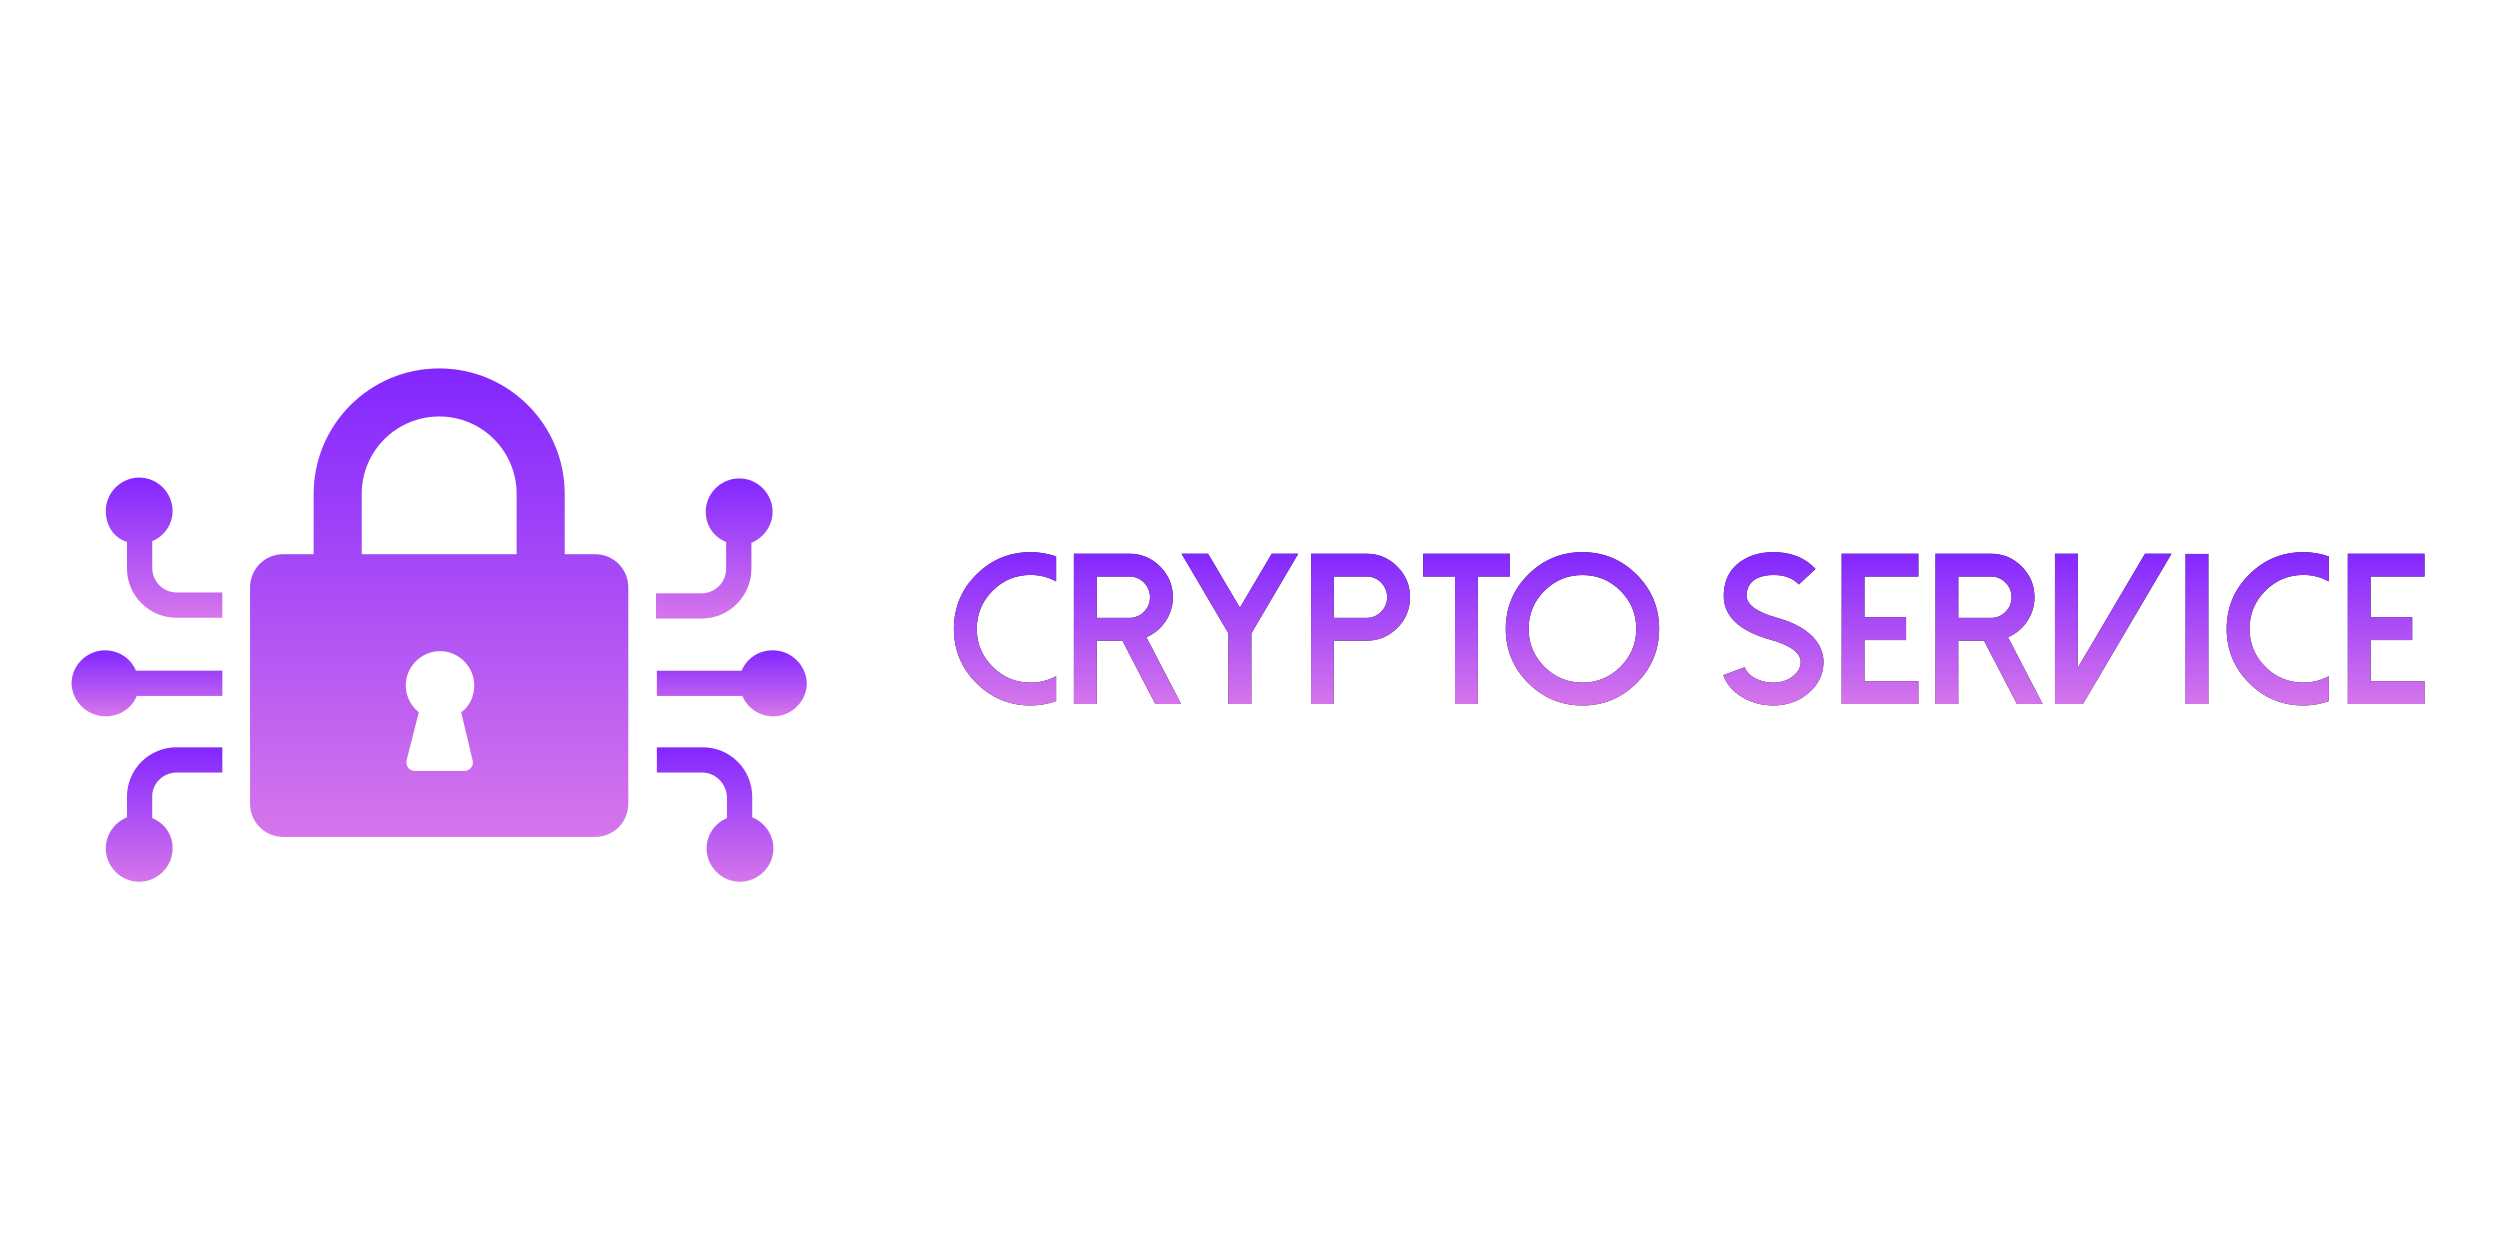
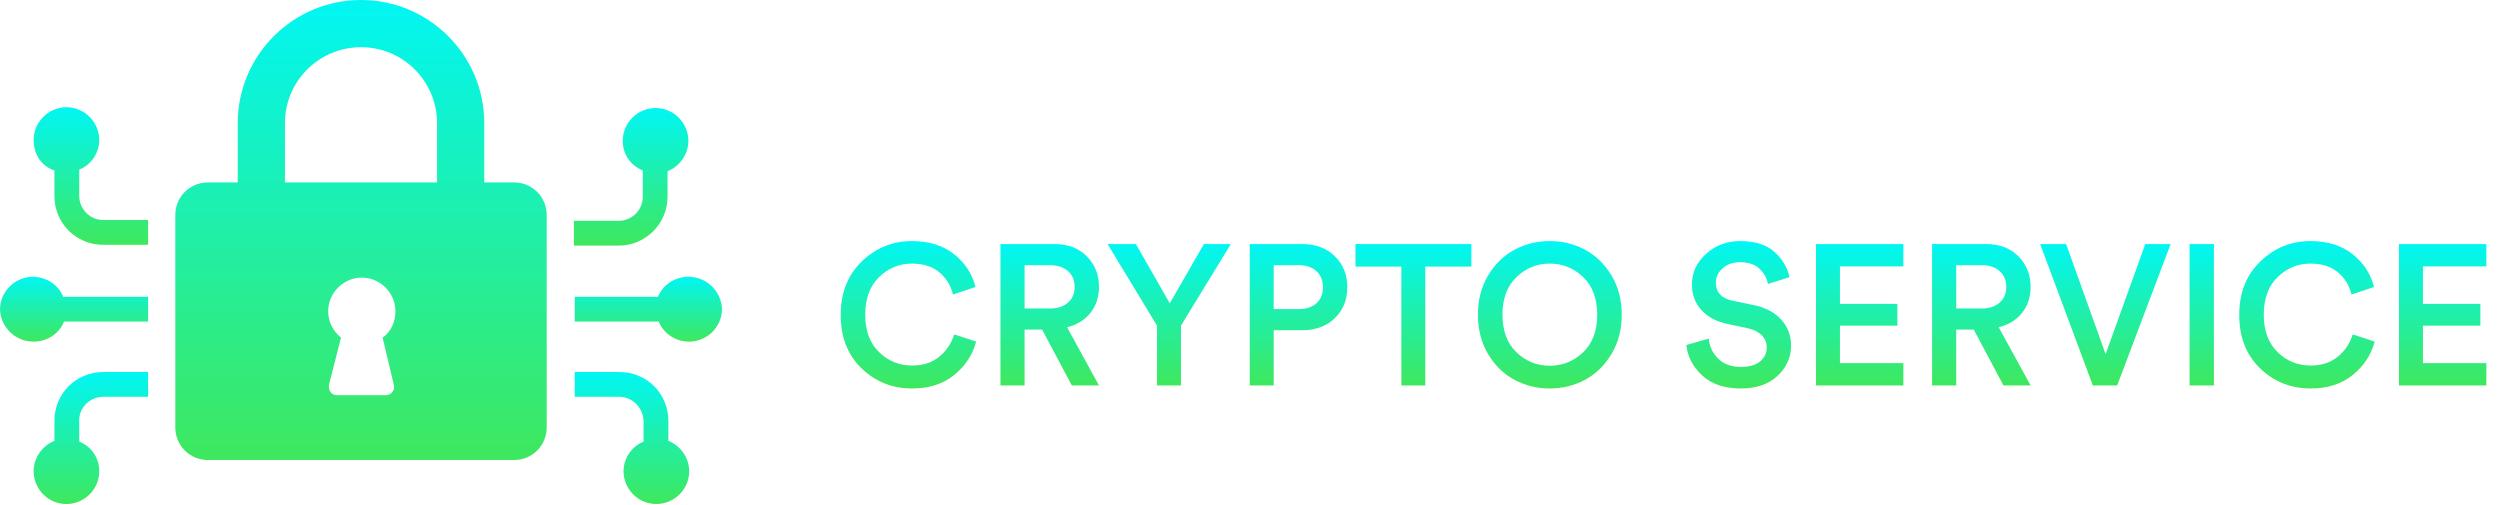
- <svg xmlns="http://www.w3.org/2000/svg" width="400" height="200">
+ <svg xmlns="http://www.w3.org/2000/svg" width="992px" height="200px" viewBox="0 0 992 200" version="1.1">
  <defs>
-     <linearGradient x1="50%" y1="100%" x2="50%" y2="0%" id="a">
-       <stop stop-color="#D676EB" offset="0%" />
-       <stop stop-color="#8227FF" offset="100%" />
+     <linearGradient x1="50%" y1="0%" x2="50%" y2="100%" id="linearGradient-1">
+       <stop stop-color="#01F6F4" offset="0%" />
+       <stop stop-color="#3EE85D" offset="100%" />
    </linearGradient>
-     <linearGradient x1="50%" y1="100%" x2="50%" y2="0%" id="b">
-       <stop stop-color="#D676EB" offset="0%" />
-       <stop stop-color="#8227FF" offset="100%" />
+     <linearGradient x1="50%" y1="0%" x2="50%" y2="100%" id="linearGradient-2">
+       <stop stop-color="#01F6F4" offset="0%" />
+       <stop stop-color="#3EE85D" offset="100%" />
    </linearGradient>
-     <linearGradient x1="50%" y1="100%" x2="50%" y2="0%" id="c">
-       <stop stop-color="#D676EB" offset="0%" />
-       <stop stop-color="#8227FF" offset="100%" />
+     <linearGradient x1="50%" y1="0%" x2="50%" y2="100%" id="linearGradient-3">
+       <stop stop-color="#01F6F4" offset="0%" />
+       <stop stop-color="#3EE85D" offset="100%" />
    </linearGradient>
-     <linearGradient x1="50%" y1="100%" x2="50%" y2="0%" id="d">
-       <stop stop-color="#D676EB" offset="0%" />
-       <stop stop-color="#8227FF" offset="100%" />
+     <linearGradient x1="50%" y1="0%" x2="50%" y2="100%" id="linearGradient-4">
+       <stop stop-color="#01F6F4" offset="0%" />
+       <stop stop-color="#3EE85D" offset="100%" />
    </linearGradient>
-     <linearGradient x1="50%" y1="100%" x2="50%" y2="0%" id="e">
-       <stop stop-color="#D676EB" offset="0%" />
-       <stop stop-color="#8227FF" offset="100%" />
+     <linearGradient x1="50%" y1="0%" x2="50%" y2="100%" id="linearGradient-5">
+       <stop stop-color="#01F6F4" offset="0%" />
+       <stop stop-color="#3EE85D" offset="100%" />
    </linearGradient>
-     <linearGradient x1="50%" y1="100%" x2="50%" y2="0%" id="f">
-       <stop stop-color="#D676EB" offset="0%" />
-       <stop stop-color="#8227FF" offset="100%" />
+     <linearGradient x1="50%" y1="0%" x2="50%" y2="100%" id="linearGradient-6">
+       <stop stop-color="#01F6F4" offset="0%" />
+       <stop stop-color="#3EE85D" offset="100%" />
    </linearGradient>
-     <linearGradient x1="50%" y1="100%" x2="50%" y2="0%" id="g">
-       <stop stop-color="#D676EB" offset="0%" />
-       <stop stop-color="#8227FF" offset="100%" />
+     <linearGradient x1="50%" y1="0%" x2="50%" y2="100%" id="linearGradient-7">
+       <stop stop-color="#01F6F4" offset="0%" />
+       <stop stop-color="#3EE85D" offset="100%" />
    </linearGradient>
-     <linearGradient x1="50%" y1="100%" x2="50%" y2="0%" id="h">
-       <stop stop-color="#D676EB" offset="0%" />
-       <stop stop-color="#8227FF" offset="100%" />
+     <linearGradient x1="50%" y1="0%" x2="50%" y2="100%" id="linearGradient-8">
+       <stop stop-color="#01F6F4" offset="0%" />
+       <stop stop-color="#3EE85D" offset="100%" />
+     </linearGradient>
+     <linearGradient x1="50%" y1="0%" x2="50%" y2="100%" id="linearGradient-9">
+       <stop stop-color="#01F6F4" offset="0%" />
+       <stop stop-color="#3EE85D" offset="100%" />
+     </linearGradient>
+     <linearGradient x1="50%" y1="0%" x2="50%" y2="100%" id="linearGradient-10">
+       <stop stop-color="#01F6F4" offset="0%" />
+       <stop stop-color="#3EE85D" offset="100%" />
+     </linearGradient>
+     <linearGradient x1="50%" y1="0%" x2="50%" y2="100%" id="linearGradient-11">
+       <stop stop-color="#01F6F4" offset="0%" />
+       <stop stop-color="#3EE85D" offset="100%" />
+     </linearGradient>
+     <linearGradient x1="50%" y1="0%" x2="50%" y2="100%" id="linearGradient-12">
+       <stop stop-color="#01F6F4" offset="0%" />
+       <stop stop-color="#3EE85D" offset="100%" />
+     </linearGradient>
+     <linearGradient x1="50%" y1="0%" x2="50%" y2="100%" id="linearGradient-13">
+       <stop stop-color="#01F6F4" offset="0%" />
+       <stop stop-color="#3EE85D" offset="100%" />
+     </linearGradient>
+     <linearGradient x1="50%" y1="0%" x2="50%" y2="100%" id="linearGradient-14">
+       <stop stop-color="#01F6F4" offset="0%" />
+       <stop stop-color="#3EE85D" offset="100%" />
+     </linearGradient>
+     <linearGradient x1="50%" y1="0%" x2="50%" y2="100%" id="linearGradient-15">
+       <stop stop-color="#01F6F4" offset="0%" />
+       <stop stop-color="#3EE85D" offset="100%" />
    </linearGradient>
  </defs>
-   <g fill="none" fill-rule="evenodd">
-     <path d="M0 0L400 0 400 200 0 200z" />
-     <g transform="translate(11.445 58.946)" fill-rule="nonzero">
-       <path d="M8.87 27.769v4.171a7.903 7.903 0 0 0 7.955 7.953h7.305V35.85h-7.305c-2.217 0-3.912-1.825-3.912-3.911v-4.303a5.247 5.247 0 0 0 3.26-4.822c0-2.869-2.35-5.345-5.348-5.345-2.87 0-5.347 2.346-5.347 5.344 0 2.347 1.303 4.302 3.39 4.953" fill="url(#a)" />
-       <path d="M16.825 64.662h7.305v-4.04h-7.305a7.903 7.903 0 0 0-7.956 7.95v3.26c-1.958.783-3.391 2.738-3.391 4.954 0 2.868 2.347 5.345 5.347 5.345 2.869 0 5.348-2.346 5.348-5.345 0-2.216-1.305-4.041-3.262-4.823v-3.26c-.13-2.216 1.697-4.04 3.913-4.04" fill="url(#b)" />
-       <path d="M5.479 55.666c2.216 0 4.172-1.303 4.956-3.258H24.13v-4.042H10.305c-.784-1.955-2.74-3.258-4.957-3.258-2.87 0-5.348 2.346-5.348 5.345a5.463 5.463 0 0 0 5.479 5.215" fill="url(#c)" />
-       <path d="M108.78 32.07V27.9c1.956-.782 3.391-2.737 3.391-4.954 0-2.869-2.347-5.345-5.347-5.345-2.87 0-5.349 2.347-5.349 5.345 0 2.216 1.305 4.041 3.261 4.823v4.302c0 2.217-1.825 3.912-3.912 3.912h-7.305v4.04h7.305c4.433 0 7.956-3.65 7.956-7.952" fill="url(#d)" />
-       <path d="M104.866 68.704v3.259a5.247 5.247 0 0 0-3.26 4.823c0 2.868 2.348 5.345 5.348 5.345 2.87 0 5.347-2.346 5.347-5.345 0-2.216-1.435-4.171-3.391-4.954v-3.26a7.903 7.903 0 0 0-7.956-7.95H93.65v4.04h7.304c2.087 0 3.912 1.825 3.912 4.042" fill="url(#e)" />
-       <path d="M112.171 45.107c-2.217 0-4.175 1.304-4.956 3.26H93.65v4.04h13.695c.782 1.956 2.739 3.26 4.956 3.26 2.87 0 5.348-2.347 5.348-5.346a5.463 5.463 0 0 0-5.478-5.214" fill="url(#f)" />
-       <path d="M33.913 74.961h49.825c3 0 5.347-2.346 5.347-5.345V35.07c0-2.999-2.349-5.345-5.347-5.345H78.91v-9.648c0-11.08-9-20.076-20.087-20.076S38.739 8.995 38.739 20.076v9.648h-4.826c-3 0-5.348 2.346-5.348 5.345v34.547c0 2.999 2.348 5.345 5.348 5.345zm30.26-12.255c.26.783-.392 1.695-1.306 1.695h-7.954c-.913 0-1.435-.782-1.304-1.695l1.956-7.691a5.501 5.501 0 0 1-2.087-4.303c0-2.997 2.478-5.475 5.478-5.475 3 0 5.479 2.478 5.479 5.475 0 1.825-.784 3.39-2.088 4.303l1.825 7.691zm-17.74-42.63c0-6.909 5.61-12.385 12.392-12.385 6.912 0 12.39 5.606 12.39 12.385v9.648H46.434v-9.648z" fill="url(#g)" />
-       <path d="M147.365 47.748c-1.68-1.68-2.521-3.71-2.521-6.083 0-2.375.84-4.402 2.521-6.084 1.683-1.691 3.71-2.537 6.086-2.537 1.458 0 2.819.347 4.085 1.042v-4a12.364 12.364 0 0 0-4.085-.687c-3.383 0-6.276 1.197-8.675 3.595-2.399 2.397-3.597 5.287-3.597 8.671 0 3.383 1.2 6.273 3.597 8.67 2.399 2.398 5.29 3.596 8.675 3.596 1.4 0 2.763-.236 4.085-.706v-3.983a8.469 8.469 0 0 1-4.085 1.026c-2.375 0-4.405-.84-6.086-2.52zm16.661-7.832v-6.62h5.229c.907 0 1.686.325 2.336.975.639.65.959 1.434.959 2.353 0 .907-.32 1.68-.959 2.319a3.188 3.188 0 0 1-2.337.974h-5.228zm7.951 3.093a6.872 6.872 0 0 0 3.043-2.52 6.702 6.702 0 0 0 1.194-3.865c0-1.928-.684-3.569-2.05-4.925-1.356-1.365-2.993-2.05-4.91-2.05h-8.876v24.046h3.647V43.564h4.119l5.262 10.131h4.119l-5.548-10.688v.002zm20.058-13.359l-5.094 8.638-5.095-8.638h-4.236l7.497 12.738v11.31h3.666v-11.31l7.498-12.738h-4.237.001zm9.935 10.266h5.229c.907 0 1.687-.325 2.337-.975.638-.637.958-1.41.958-2.317 0-.919-.32-1.704-.959-2.353a3.187 3.187 0 0 0-2.336-.975h-5.229v6.62zm0 13.78h-3.649V29.65h8.878c1.917 0 3.553.684 4.91 2.05 1.366 1.356 2.05 2.997 2.05 4.924 0 1.915-.684 3.55-2.05 4.906-1.357 1.356-2.993 2.034-4.91 2.034h-5.228v10.132h-.001zm14.29-24.046v3.646h5.094v20.4h3.665v-20.4h5.094V29.65H216.26zm19.4 5.931c-1.68 1.68-2.521 3.709-2.521 6.083 0 2.375.841 4.402 2.522 6.084 1.681 1.68 3.71 2.52 6.085 2.52 2.376 0 4.405-.84 6.088-2.52 1.68-1.682 2.521-3.71 2.521-6.084 0-2.375-.841-4.403-2.522-6.083-1.682-1.68-3.71-2.52-6.087-2.52-2.375 0-4.404.84-6.085 2.52h-.001zm-2.588 14.754c-2.4-2.398-3.598-5.288-3.598-8.67 0-3.384 1.2-6.274 3.597-8.671 2.4-2.396 5.292-3.595 8.675-3.595 3.385 0 6.276 1.197 8.675 3.595 2.399 2.397 3.598 5.287 3.598 8.671 0 3.383-1.199 6.273-3.598 8.67-2.398 2.398-5.29 3.596-8.675 3.596-3.383 0-6.275-1.2-8.675-3.596h.001zm38.718 3.579a9.4 9.4 0 0 1-4.405-1.276c-1.525-.886-2.561-2.073-3.11-3.563l3.429-1.26c.281.739.857 1.338 1.731 1.797a6.19 6.19 0 0 0 2.522.655c1.402.057 2.562-.285 3.48-1.025.774-.627 1.183-1.343 1.228-2.15.067-1.535-1.541-2.762-4.825-3.68-5.145-1.444-7.637-3.893-7.481-7.343.1-2.42 1.137-4.229 3.11-5.428 1.502-.918 3.306-1.327 5.413-1.226 2.555.113 4.607 1.003 6.153 2.671l-2.673 2.488c-.875-.941-2.09-1.445-3.648-1.513-1.098-.045-2.034.095-2.808.42-1.21.515-1.844 1.434-1.9 2.756-.066 1.513 1.542 2.728 4.825 3.647 2.96.828 5.055 2.05 6.288 3.662.852 1.12 1.25 2.359 1.193 3.714-.088 1.905-.952 3.518-2.587 4.84-1.525 1.22-3.353 1.831-5.481 1.831-.158 0-.309-.006-.454-.017zm11.431-24.264v24.046h12.273V50.05h-8.625v-6.587h6.658v-3.646h-6.657v-6.52h8.625V29.65h-12.274zm18.663 10.266v-6.62h5.227c.908 0 1.688.325 2.338.975.637.65.957 1.434.957 2.353 0 .907-.32 1.68-.959 2.319a3.187 3.187 0 0 1-2.336.974h-5.228zm7.95 3.093a6.875 6.875 0 0 0 3.043-2.52 6.705 6.705 0 0 0 1.194-3.865c0-1.928-.684-3.569-2.051-4.925-1.356-1.365-2.993-2.05-4.91-2.05h-8.876v24.046h3.647V43.564H306l5.262 10.131h4.12l-5.548-10.688v.002zm7.515-13.359v24.046h4.472l14.173-24.046h-4.238l-10.741 18.231V29.65h-3.666zm20.897 24.046h3.649V29.684h-3.649v24.012zm12.76-5.95c-1.681-1.678-2.521-3.707-2.521-6.081 0-2.375.84-4.402 2.521-6.084 1.682-1.691 3.71-2.537 6.087-2.537 1.457 0 2.818.347 4.084 1.042v-4a12.364 12.364 0 0 0-4.085-.687c-3.383 0-6.276 1.197-8.674 3.595-2.398 2.397-3.598 5.287-3.598 8.671 0 3.383 1.2 6.273 3.598 8.67 2.398 2.398 5.29 3.596 8.674 3.596a12.11 12.11 0 0 0 4.086-.706v-3.983a8.469 8.469 0 0 1-4.086 1.026c-2.375 0-4.404-.84-6.084-2.52l-.002-.002zm13.198-18.096v24.046h12.272V50.05h-8.625v-6.587h6.658v-3.646h-6.658v-6.52h8.625V29.65h-12.272z" fill="#111" />
-       <path d="M147.366 47.748c-1.682-1.682-2.522-3.71-2.522-6.084 0-2.375.84-4.403 2.521-6.083 1.683-1.691 3.71-2.537 6.086-2.537 1.458 0 2.819.347 4.085 1.042v-4.001a12.364 12.364 0 0 0-4.085-.688c-3.383 0-6.276 1.2-8.675 3.597-2.399 2.397-3.597 5.287-3.597 8.67s1.2 6.273 3.597 8.671c2.399 2.398 5.29 3.596 8.675 3.596 1.4 0 2.763-.236 4.085-.706v-3.983a8.469 8.469 0 0 1-4.085 1.026c-2.375 0-4.405-.84-6.086-2.52h.001zm16.66-7.832v-6.62h5.229c.907 0 1.686.325 2.336.975a3.23 3.23 0 0 1 .959 2.352c0 .907-.32 1.68-.959 2.318a3.188 3.188 0 0 1-2.337.975h-5.228zm7.951 3.093a6.873 6.873 0 0 0 3.043-2.522 6.702 6.702 0 0 0 1.194-3.864c0-1.927-.683-3.568-2.05-4.923-1.358-1.367-2.995-2.05-4.91-2.05h-8.878v24.045h3.65V43.562h4.118l5.262 10.133h4.119l-5.548-10.688v.002zm20.058-13.359l-5.095 8.638-5.094-8.638h-4.236l7.497 12.738v11.308h3.666V42.388l7.498-12.738h-4.237.001zm9.935 10.266h5.229c.907 0 1.687-.325 2.337-.975a3.16 3.16 0 0 0 .958-2.319 3.23 3.23 0 0 0-.959-2.352 3.187 3.187 0 0 0-2.336-.975h-5.229v6.621zm0 13.78h-3.649V29.65h8.878c1.916 0 3.552.684 4.908 2.05 1.368 1.355 2.052 2.996 2.052 4.924 0 1.915-.684 3.55-2.05 4.906-1.358 1.355-2.994 2.034-4.91 2.034h-5.229v10.132zm14.29-24.046v3.646h5.094v20.4h3.666v-20.4h5.094V29.65h-13.855.001zm19.4 5.931c-1.68 1.68-2.521 3.708-2.521 6.083s.841 4.402 2.522 6.082c1.681 1.681 3.71 2.521 6.085 2.521 2.376 0 4.405-.84 6.088-2.52 1.68-1.68 2.521-3.708 2.521-6.083s-.841-4.403-2.522-6.083c-1.682-1.68-3.71-2.521-6.085-2.521-2.377 0-4.405.841-6.088 2.521zm-2.588 14.754c-2.4-2.398-3.598-5.288-3.598-8.671 0-3.383 1.2-6.273 3.599-8.67 2.397-2.398 5.288-3.596 8.673-3.596 3.384 0 6.275 1.198 8.675 3.596 2.398 2.397 3.597 5.287 3.597 8.67s-1.2 6.273-3.598 8.671c-2.399 2.398-5.29 3.596-8.675 3.596-3.384 0-6.275-1.2-8.675-3.596h.002zm38.718 3.579a9.4 9.4 0 0 1-4.405-1.276c-1.525-.886-2.561-2.073-3.11-3.563l3.429-1.26c.281.738.857 1.338 1.732 1.797a6.19 6.19 0 0 0 2.522.655c1.4.057 2.56-.285 3.48-1.025.773-.627 1.182-1.343 1.227-2.15.067-1.535-1.541-2.762-4.825-3.68-5.144-1.446-7.637-3.893-7.481-7.343.1-2.42 1.137-4.229 3.11-5.428 1.502-.918 3.306-1.327 5.413-1.226 2.555.111 4.607 1.003 6.153 2.671l-2.673 2.488c-.875-.941-2.09-1.447-3.648-1.513-1.098-.045-2.034.095-2.808.42-1.21.515-1.844 1.434-1.9 2.755-.066 1.513 1.542 2.729 4.825 3.647 2.96.83 5.055 2.05 6.288 3.662.852 1.121 1.25 2.359 1.195 3.715-.09 1.904-.954 3.518-2.59 4.839-1.524 1.221-3.35 1.832-5.48 1.832-.158 0-.309-.006-.454-.017zm11.431-24.264v24.046h12.274v-3.648h-8.625V43.46h6.657v-3.642h-6.657v-6.522h8.625V29.65h-12.274zm18.663 10.266v-6.62h5.227c.908 0 1.688.325 2.338.975.637.649.957 1.433.957 2.352 0 .907-.32 1.68-.959 2.318a3.187 3.187 0 0 1-2.336.975h-5.228zm7.95 3.093a6.875 6.875 0 0 0 3.043-2.522 6.705 6.705 0 0 0 1.194-3.864c0-1.927-.684-3.568-2.051-4.923-1.356-1.367-2.993-2.05-4.91-2.05h-8.876v24.045h3.647V43.562H306l5.262 10.133h4.12l-5.548-10.688v.002zm7.515-13.359v24.046h4.472l14.173-24.046h-4.238l-10.741 18.231V29.65h-3.666zm20.897 24.046h3.649V29.684h-3.649v24.012zm12.762-5.95c-1.682-1.68-2.523-3.707-2.523-6.082s.841-4.403 2.522-6.083c1.682-1.691 3.71-2.537 6.085-2.537 1.458 0 2.82.347 4.086 1.042v-4.001a12.364 12.364 0 0 0-4.086-.688c-3.383 0-6.276 1.2-8.674 3.597-2.398 2.397-3.598 5.287-3.598 8.67s1.2 6.273 3.598 8.671c2.398 2.398 5.29 3.596 8.674 3.596a12.11 12.11 0 0 0 4.086-.706v-3.983a8.469 8.469 0 0 1-4.086 1.026c-2.375 0-4.404-.84-6.084-2.52v-.002zm13.196-18.095v24.046h12.274v-3.65h-8.625V43.46h6.657v-3.642h-6.657v-6.522h8.625V29.65h-12.274v.001z" fill="url(#h)" />
+   <g id="Page-1" stroke="none" stroke-width="1" fill="none" fill-rule="evenodd">
+     <g id="crypto-service-small" fill-rule="nonzero">
+       <g id="crypto-service" transform="translate(333.588, 95.65787)">
+         <path d="M28.333,58.486 C20.471,58.486 13.784,55.821 8.27,50.492 C2.757,45.163 0,38.093 0,29.282 C0,20.524 2.796,13.454 8.389,8.072 C13.982,2.691 20.603,0 28.254,0 C35.007,0 40.56,1.715 44.913,5.144 C49.266,8.574 52.128,12.926 53.5,18.203 L44.557,21.21 C43.66,17.569 41.84,14.615 39.096,12.346 C36.352,10.077 32.738,8.943 28.254,8.943 C23.241,8.943 18.902,10.724 15.235,14.285 C11.568,17.846 9.734,22.846 9.734,29.282 C9.734,35.561 11.555,40.481 15.195,44.042 C18.836,47.604 23.215,49.384 28.333,49.384 C32.712,49.384 36.326,48.197 39.175,45.823 C42.024,43.449 43.976,40.521 45.032,37.038 L53.737,39.887 C52.365,45.111 49.477,49.516 45.071,53.104 C40.666,56.692 35.086,58.486 28.333,58.486 Z" id="Path" fill="url(#linearGradient-1)" />
+         <path d="M91.725,57.299 L79.933,35.139 L72.969,35.139 L72.969,57.299 L63.392,57.299 L63.392,1.187 L84.919,1.187 C90.195,1.187 94.442,2.81 97.661,6.054 C100.879,9.299 102.488,13.349 102.488,18.203 C102.488,22.212 101.354,25.642 99.085,28.491 C96.817,31.34 93.73,33.239 89.826,34.189 L102.488,57.299 L91.725,57.299 Z M72.969,26.75 L83.178,26.75 C86.08,26.75 88.414,25.972 90.182,24.415 C91.949,22.859 92.833,20.788 92.833,18.203 C92.833,15.565 91.949,13.467 90.182,11.911 C88.414,10.354 86.08,9.576 83.178,9.576 L72.969,9.576 L72.969,26.75 Z" id="Shape" fill="url(#linearGradient-2)" />
+         <polygon id="Path" fill="url(#linearGradient-3)" points="125.519 33.556 105.891 1.187 117.13 1.187 130.584 24.692 144.117 1.187 154.801 1.187 135.016 33.556 135.016 57.299 125.519 57.299" />
+         <path d="M171.816,26.987 L181.709,26.987 C184.717,26.987 187.078,26.209 188.792,24.653 C190.507,23.096 191.364,20.999 191.364,18.361 C191.364,15.67 190.507,13.533 188.792,11.95 C187.078,10.368 184.717,9.576 181.709,9.576 L171.816,9.576 L171.816,26.987 Z M183.134,35.376 L171.816,35.376 L171.816,57.299 L162.319,57.299 L162.319,1.187 L183.134,1.187 C188.463,1.187 192.776,2.796 196.073,6.015 C199.371,9.233 201.02,13.322 201.02,18.282 C201.02,23.294 199.371,27.396 196.073,30.588 C192.776,33.78 188.463,35.376 183.134,35.376 Z" id="Shape" fill="url(#linearGradient-4)" />
+         <polygon id="Path" fill="url(#linearGradient-5)" points="250.246 10.13 231.964 10.13 231.964 57.299 222.467 57.299 222.467 10.13 204.265 10.13 204.265 1.187 250.246 1.187" />
+         <path d="M268.132,14.325 C264.439,17.86 262.592,22.819 262.592,29.203 C262.592,35.587 264.439,40.56 268.132,44.121 C271.825,47.683 276.231,49.464 281.348,49.464 C286.466,49.464 290.885,47.683 294.605,44.121 C298.324,40.56 300.184,35.587 300.184,29.203 C300.184,22.819 298.324,17.846 294.605,14.285 C290.885,10.724 286.466,8.943 281.348,8.943 C276.231,8.943 271.825,10.737 268.132,14.325 Z M256.894,44.873 C254.203,40.336 252.857,35.112 252.857,29.203 C252.857,23.294 254.216,18.084 256.933,13.573 C259.65,9.062 263.146,5.672 267.42,3.403 C271.693,1.134 276.336,0 281.348,0 C286.361,0 291.004,1.134 295.277,3.403 C299.551,5.672 303.06,9.062 305.803,13.573 C308.547,18.084 309.919,23.294 309.919,29.203 C309.919,35.112 308.547,40.336 305.803,44.873 C303.06,49.411 299.551,52.814 295.277,55.083 C291.004,57.351 286.361,58.486 281.348,58.486 C276.336,58.486 271.693,57.351 267.42,55.083 C263.146,52.814 259.637,49.411 256.894,44.873 Z" id="Shape" fill="url(#linearGradient-6)" />
+         <path d="M376.477,14.325 L367.929,17.015 C367.56,14.852 366.478,12.874 364.685,11.08 C362.891,9.286 360.305,8.389 356.929,8.389 C354.132,8.389 351.824,9.18 350.004,10.763 C348.184,12.346 347.273,14.245 347.273,16.461 C347.273,20.313 349.463,22.714 353.842,23.663 L361.915,25.325 C366.769,26.275 370.515,28.201 373.153,31.103 C375.791,34.005 377.11,37.46 377.11,41.47 C377.11,46.113 375.329,50.11 371.768,53.46 C368.206,56.81 363.366,58.486 357.245,58.486 C350.65,58.486 345.506,56.758 341.813,53.302 C338.119,49.846 336.035,45.823 335.56,41.233 L344.424,38.7 C344.741,41.866 346.007,44.53 348.223,46.694 C350.439,48.857 353.446,49.938 357.245,49.938 C360.516,49.938 363.036,49.213 364.803,47.762 C366.571,46.311 367.455,44.451 367.455,42.182 C367.455,40.336 366.795,38.74 365.476,37.394 C364.157,36.049 362.31,35.112 359.936,34.585 L352.022,32.923 C347.643,32.026 344.174,30.206 341.615,27.462 C339.056,24.719 337.776,21.289 337.776,17.174 C337.776,12.478 339.649,8.442 343.395,5.065 C347.142,1.688 351.626,0 356.85,0 C362.812,0 367.375,1.438 370.541,4.313 C373.707,7.189 375.685,10.526 376.477,14.325 Z" id="Path" fill="url(#linearGradient-7)" />
+         <polygon id="Path" fill="url(#linearGradient-8)" points="421.667 57.299 387.003 57.299 387.003 1.187 421.667 1.187 421.667 10.051 396.5 10.051 396.5 24.93 419.292 24.93 419.292 33.556 396.5 33.556 396.5 48.435 421.667 48.435" />
+         <path d="M461.396,57.299 L449.604,35.139 L442.639,35.139 L442.639,57.299 L433.063,57.299 L433.063,1.187 L454.589,1.187 C459.866,1.187 464.113,2.81 467.331,6.054 C470.55,9.299 472.159,13.349 472.159,18.203 C472.159,22.212 471.025,25.642 468.756,28.491 C466.487,31.34 463.401,33.239 459.496,34.189 L472.159,57.299 L461.396,57.299 Z M442.639,26.75 L452.848,26.75 C455.75,26.75 458.085,25.972 459.852,24.415 C461.62,22.859 462.504,20.788 462.504,18.203 C462.504,15.565 461.62,13.467 459.852,11.911 C458.085,10.354 455.75,9.576 452.848,9.576 L442.639,9.576 L442.639,26.75 Z" id="Shape" fill="url(#linearGradient-2)" />
+         <polygon id="Path" fill="url(#linearGradient-9)" points="501.916 44.873 517.665 1.187 527.716 1.187 506.506 57.299 496.851 57.299 475.958 1.187 486.246 1.187" />
+         <polygon id="Path" fill="url(#linearGradient-10)" points="544.89 57.299 535.235 57.299 535.235 1.187 544.89 1.187" />
+         <path d="M583.274,58.486 C575.412,58.486 568.725,55.821 563.211,50.492 C557.698,45.163 554.941,38.093 554.941,29.282 C554.941,20.524 557.737,13.454 563.33,8.072 C568.923,2.691 575.544,0 583.195,0 C589.948,0 595.501,1.715 599.854,5.144 C604.207,8.574 607.069,12.926 608.441,18.203 L599.498,21.21 C598.601,17.569 596.781,14.615 594.037,12.346 C591.293,10.077 587.679,8.943 583.195,8.943 C578.182,8.943 573.843,10.724 570.176,14.285 C566.509,17.846 564.675,22.846 564.675,29.282 C564.675,35.561 566.496,40.481 570.136,44.042 C573.777,47.604 578.156,49.384 583.274,49.384 C587.653,49.384 591.267,48.197 594.116,45.823 C596.965,43.449 598.917,40.521 599.973,37.038 L608.678,39.887 C607.306,45.111 604.418,49.516 600.012,53.104 C595.607,56.692 590.027,58.486 583.274,58.486 Z" id="Path" fill="url(#linearGradient-1)" />
+         <polygon id="Path" fill="url(#linearGradient-8)" points="652.997 57.299 618.333 57.299 618.333 1.187 652.997 1.187 652.997 10.051 627.83 10.051 627.83 24.93 650.623 24.93 650.623 33.556 627.83 33.556 627.83 48.435 652.997 48.435" />
+       </g>
+       <g id="crypto-seervice-lock">
+         <path d="M21.598,67.619 L21.598,77.778 C21.598,88.572 30.174,97.143 40.973,97.143 L58.759,97.143 L58.759,87.302 L40.973,87.302 C35.573,87.302 31.444,82.857 31.444,77.778 L31.444,67.302 C36.208,65.397 39.384,60.635 39.384,55.556 C39.384,48.572 33.667,42.54 26.363,42.54 C19.374,42.54 13.34,48.254 13.34,55.556 C13.34,61.27 16.516,66.032 21.598,67.619" id="Path" fill="url(#linearGradient-11)" />
+         <path d="M40.973,157.461 L58.759,157.461 L58.759,147.62 L40.973,147.62 C30.174,147.62 21.598,156.191 21.598,166.984 L21.598,174.921 C16.834,176.825 13.34,181.587 13.34,186.984 C13.34,193.968 19.057,200 26.363,200 C33.35,200 39.384,194.286 39.384,186.984 C39.384,181.587 36.208,177.143 31.444,175.239 L31.444,167.302 C31.126,161.905 35.573,157.461 40.973,157.461" id="Path" fill="url(#linearGradient-12)" />
+         <path d="M13.34,135.556 C18.739,135.556 23.504,132.381 25.409,127.619 L58.759,127.619 L58.759,117.778 L25.092,117.778 C23.186,113.016 18.422,109.841 13.023,109.841 C6.035,109.842 5.40706747e-15,115.557 5.40706747e-15,122.858 C0.322,129.983 6.208,135.586 13.34,135.557" id="Path" fill="url(#linearGradient-13)" />
+         <path d="M264.892,78.095 L264.892,67.936 C269.656,66.032 273.15,61.27 273.15,55.873 C273.15,48.889 267.433,42.857 260.128,42.857 C253.141,42.857 247.106,48.572 247.106,55.873 C247.106,61.27 250.282,65.714 255.046,67.619 L255.046,78.095 C255.046,83.492 250.6,87.619 245.518,87.619 L227.732,87.619 L227.732,97.461 L245.518,97.461 C256.316,97.461 264.892,88.572 264.892,78.095" id="Path" fill="url(#linearGradient-11)" />
+         <path d="M255.363,167.302 L255.363,175.239 C250.6,177.143 247.423,181.905 247.423,186.984 C247.423,193.968 253.141,200 260.446,200 C267.433,200 273.468,194.286 273.468,186.984 C273.468,181.587 269.974,176.825 265.21,174.921 L265.21,166.984 C265.21,156.191 256.634,147.62 245.835,147.62 L228.049,147.62 L228.049,157.461 L245.835,157.461 C250.917,157.461 255.363,161.905 255.363,167.302" id="Path" fill="url(#linearGradient-12)" />
+         <path d="M273.15,109.841 C267.751,109.841 262.987,113.016 261.081,117.779 L228.049,117.779 L228.049,127.619 L261.399,127.619 C263.304,132.381 268.069,135.556 273.468,135.556 C280.456,135.556 286.49,129.841 286.49,122.539 C286.168,115.415 280.282,109.813 273.15,109.841" id="Path" fill="url(#linearGradient-14)" />
+         <path d="M82.58,182.54 L203.911,182.54 C211.215,182.54 216.932,176.825 216.932,169.524 L216.932,85.397 C216.932,78.095 211.215,72.381 203.91,72.381 L192.158,72.381 L192.158,48.89 C192.158,21.905 170.242,-1.08141349e-14 143.245,-1.08141349e-14 C116.248,-1.08141349e-14 94.332,21.905 94.332,48.889 L94.332,72.381 L82.58,72.381 C75.275,72.381 69.558,78.095 69.558,85.397 L69.558,169.524 C69.558,176.825 75.275,182.54 82.58,182.54 L82.58,182.54 Z M156.267,152.698 C156.903,154.603 155.315,156.826 153.091,156.826 L133.717,156.826 C131.494,156.826 130.223,154.92 130.54,152.698 L135.304,133.968 C132.128,131.428 130.223,127.619 130.223,123.492 C130.223,116.191 136.258,110.159 143.563,110.159 C150.868,110.159 156.903,116.191 156.903,123.492 C156.903,127.936 154.997,131.746 151.821,133.968 L156.267,152.698 Z M113.071,48.889 C113.071,32.064 126.729,18.73 143.245,18.73 C160.079,18.73 173.418,32.381 173.418,48.889 L173.418,72.381 L113.071,72.381 L113.071,48.89 L113.071,48.889 Z" id="Shape" fill="url(#linearGradient-15)" />
+       </g>
    </g>
  </g>
</svg>
